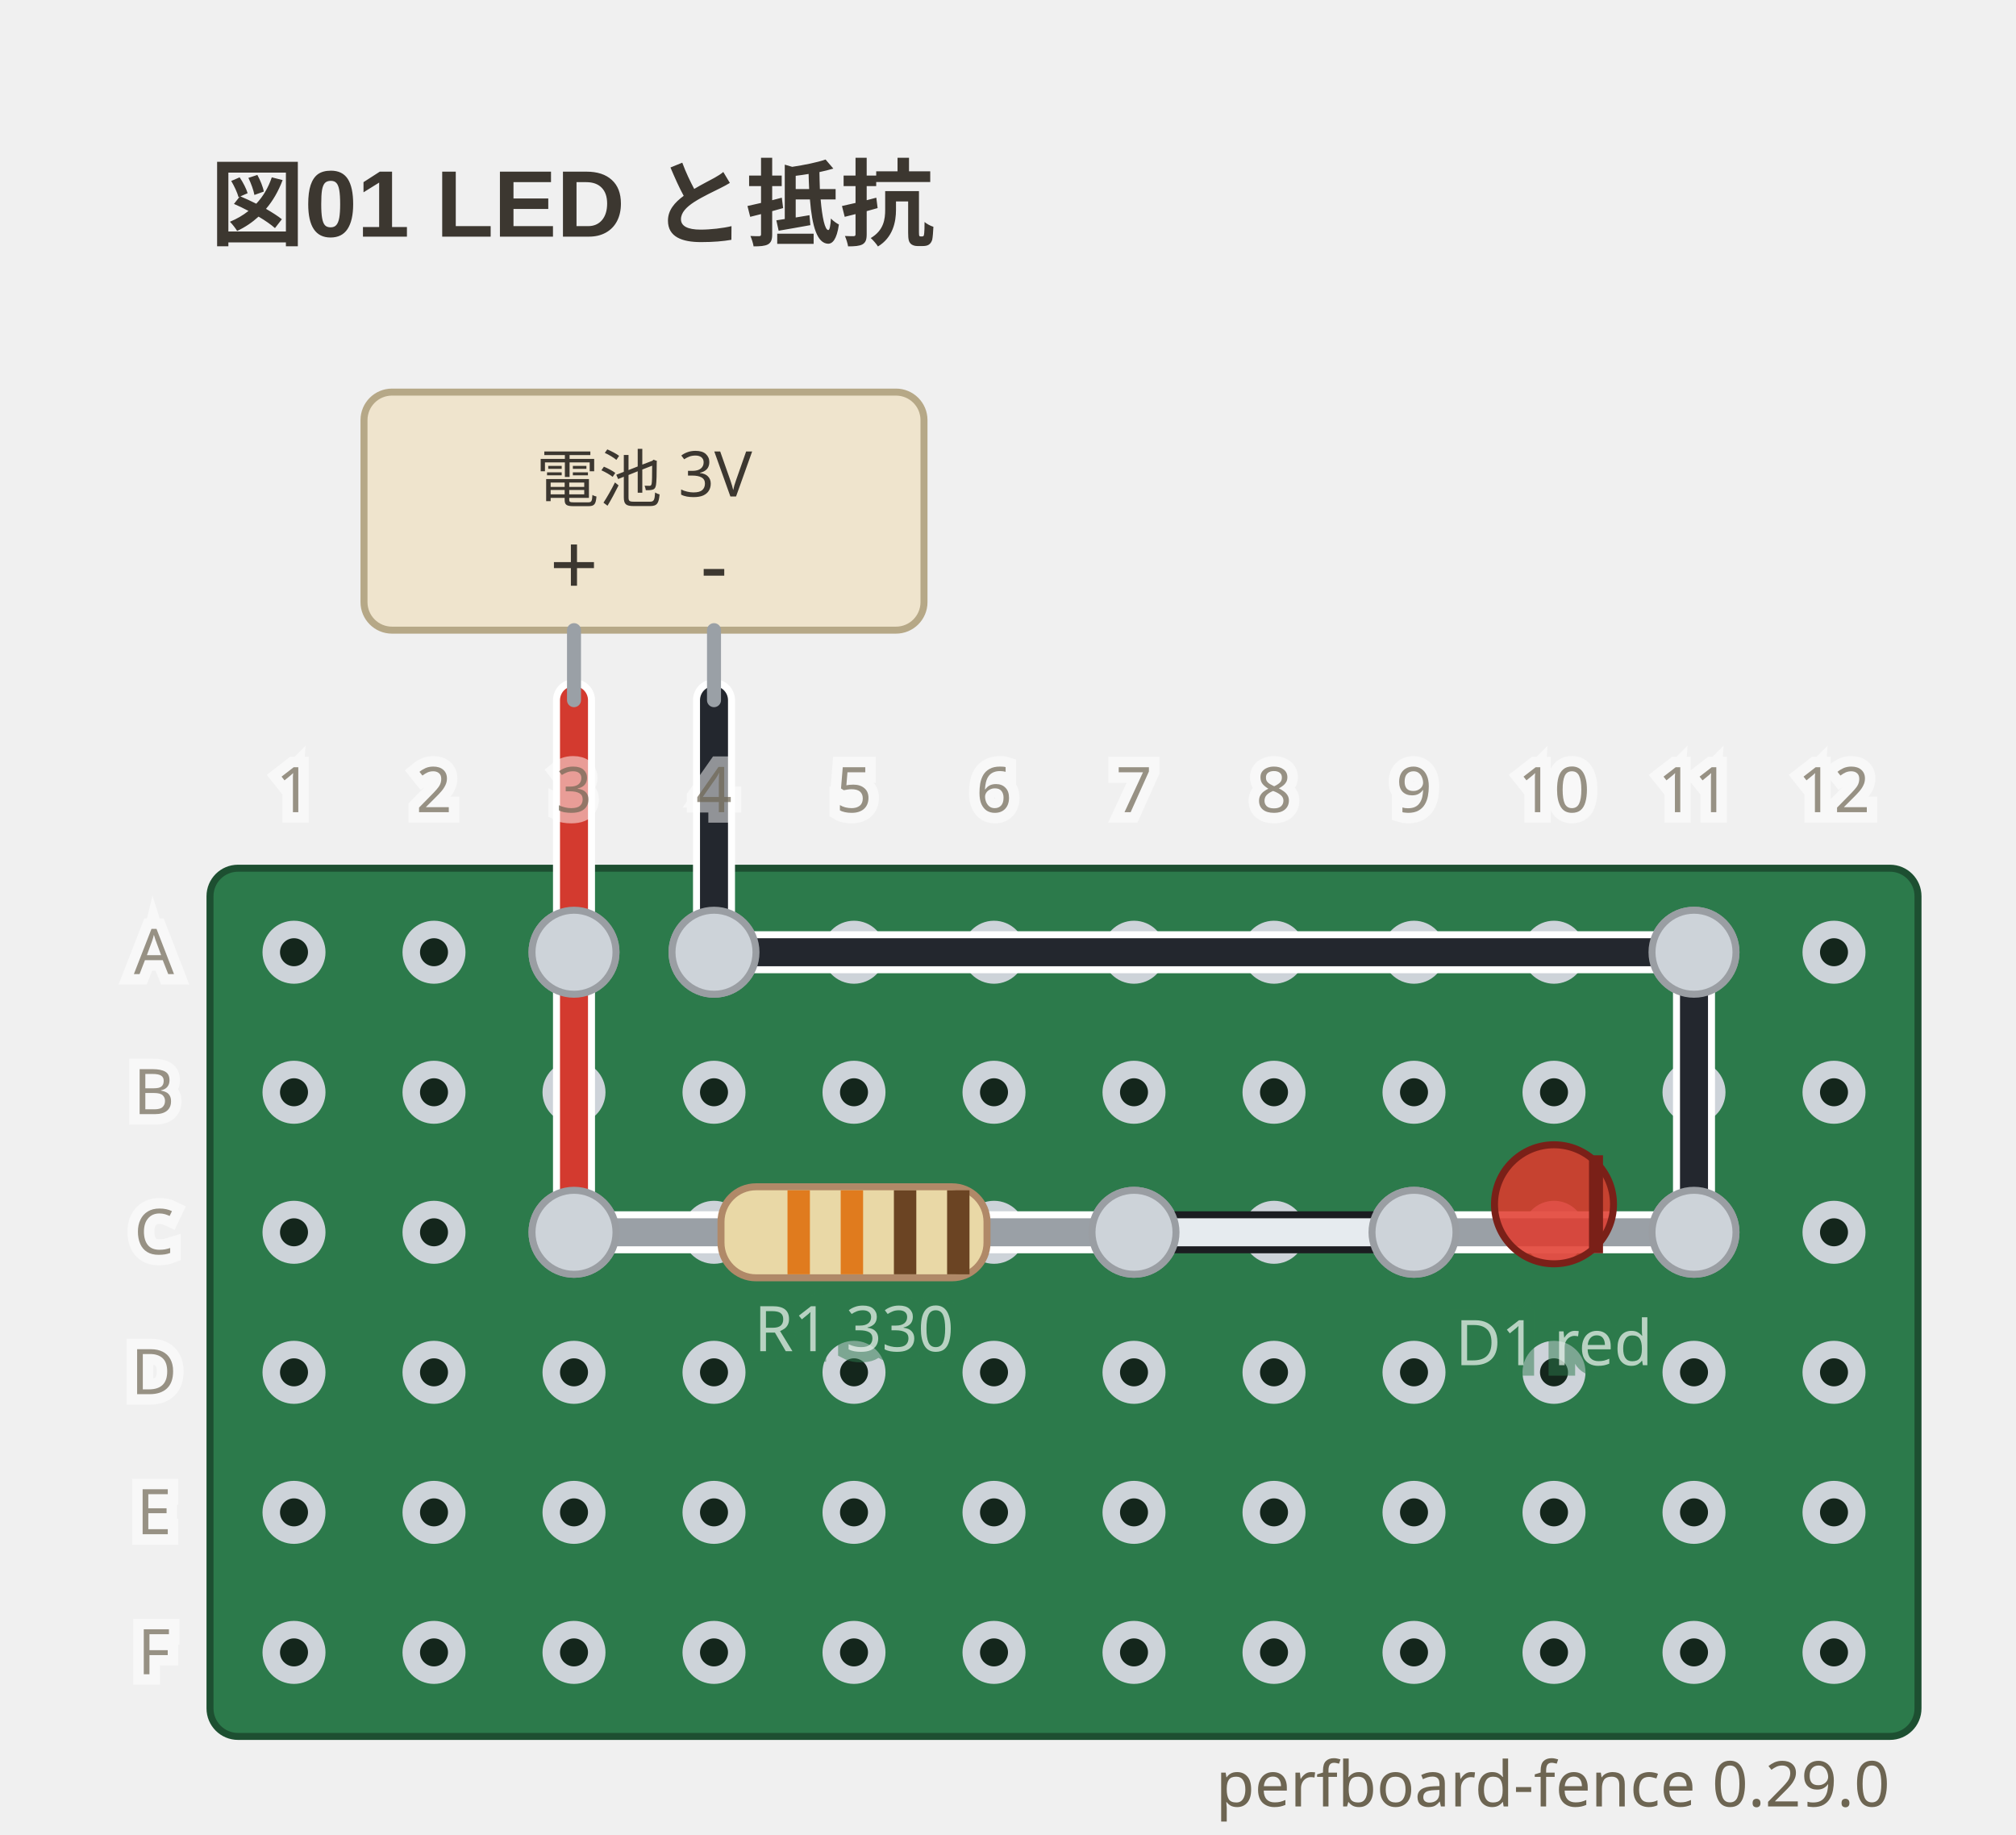
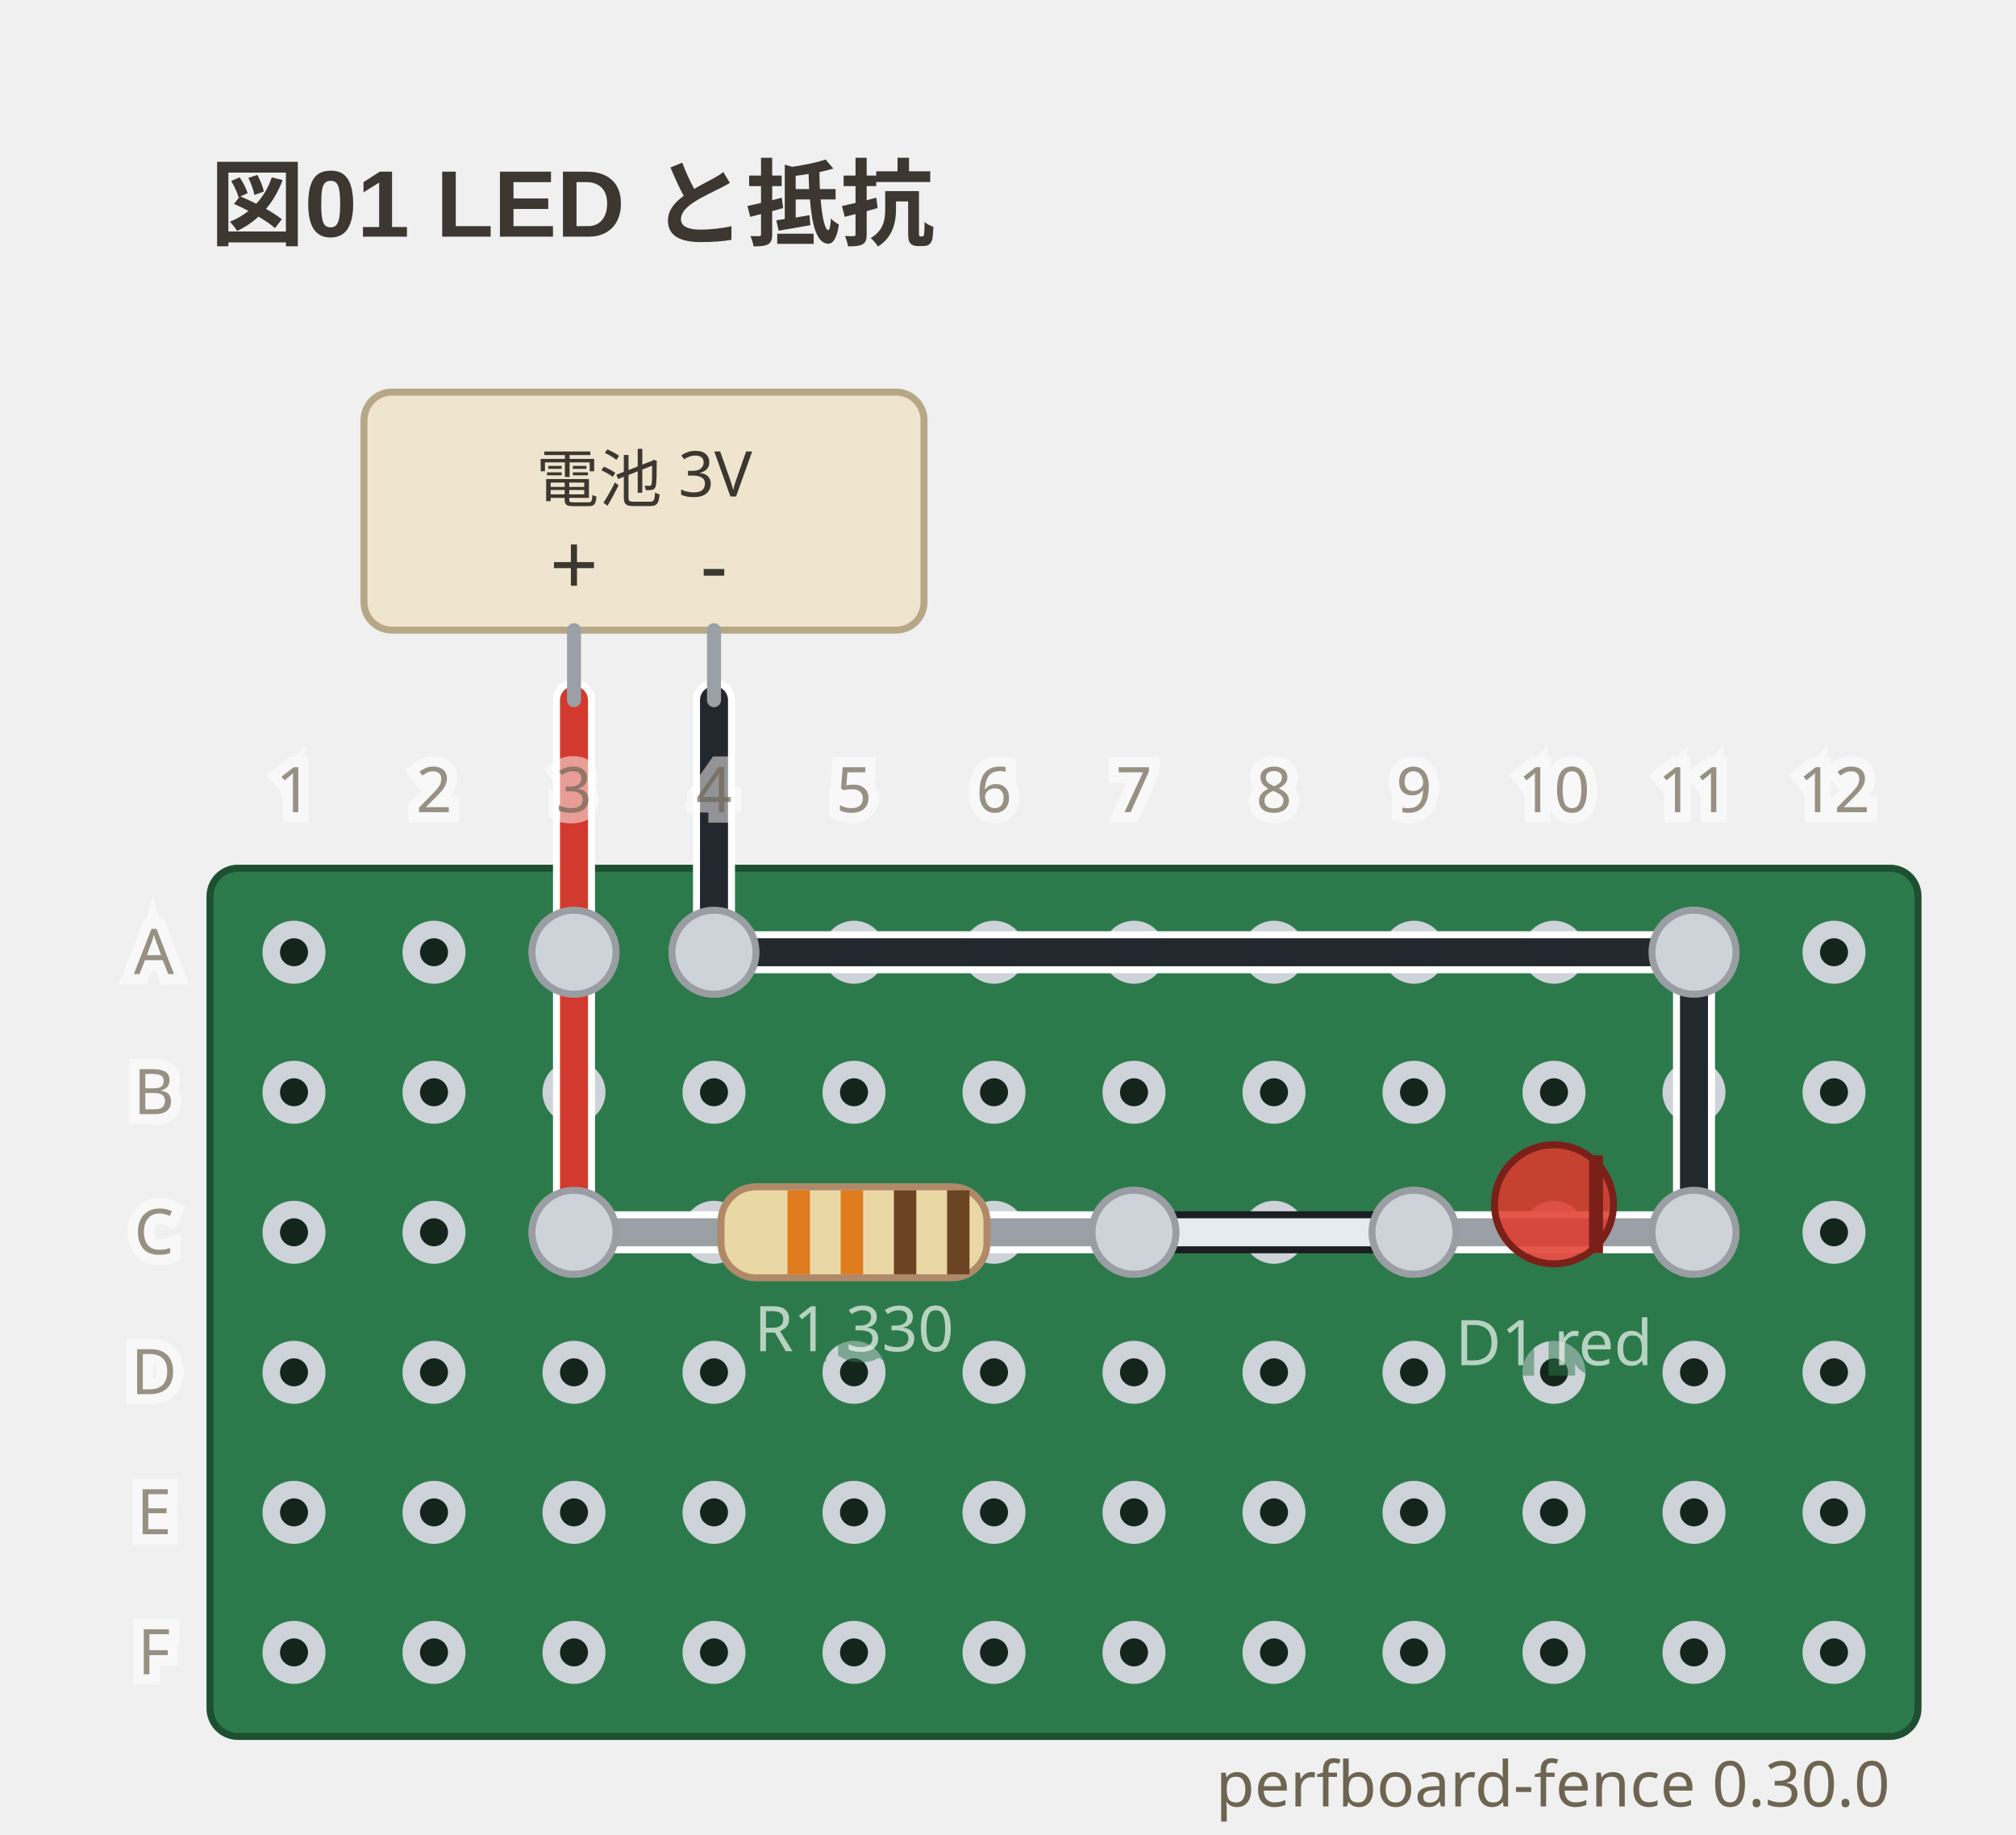
- <svg xmlns="http://www.w3.org/2000/svg" viewBox="0 0 288 262" width="288" height="262" data-perfboard-fence="0.29.0" role="img">
+ <svg xmlns="http://www.w3.org/2000/svg" viewBox="0 0 288 262" width="288" height="262" data-perfboard-fence="0.30.0" role="img">
  <text x="30" y="34" text-anchor="start" font-family="'Segoe UI', 'Helvetica Neue', Arial, 'Noto Sans', 'Hiragino Sans', 'Yu Gothic UI', 'Noto Sans CJK JP', sans-serif" fill="#3c3730" font-size="13.5" font-weight="600">図01 LED と抵抗</text>
  <rect x="30" y="124" width="244" height="124" rx="4" fill="#2c7a4b" stroke="#1d4f31" stroke-width="1" />
  <circle cx="42" cy="136" r="3.25" fill="#14261c" stroke="#cdd3d9" stroke-width="2.5" />
  <circle cx="62" cy="136" r="3.25" fill="#14261c" stroke="#cdd3d9" stroke-width="2.5" />
  <circle cx="82" cy="136" r="3.25" fill="#14261c" stroke="#cdd3d9" stroke-width="2.5" />
  <circle cx="102" cy="136" r="3.25" fill="#14261c" stroke="#cdd3d9" stroke-width="2.5" />
  <circle cx="122" cy="136" r="3.25" fill="#14261c" stroke="#cdd3d9" stroke-width="2.5" />
  <circle cx="142" cy="136" r="3.25" fill="#14261c" stroke="#cdd3d9" stroke-width="2.5" />
  <circle cx="162" cy="136" r="3.25" fill="#14261c" stroke="#cdd3d9" stroke-width="2.5" />
  <circle cx="182" cy="136" r="3.25" fill="#14261c" stroke="#cdd3d9" stroke-width="2.5" />
  <circle cx="202" cy="136" r="3.25" fill="#14261c" stroke="#cdd3d9" stroke-width="2.5" />
  <circle cx="222" cy="136" r="3.25" fill="#14261c" stroke="#cdd3d9" stroke-width="2.5" />
  <circle cx="242" cy="136" r="3.25" fill="#14261c" stroke="#cdd3d9" stroke-width="2.5" />
  <circle cx="262" cy="136" r="3.25" fill="#14261c" stroke="#cdd3d9" stroke-width="2.5" />
  <circle cx="42" cy="156" r="3.25" fill="#14261c" stroke="#cdd3d9" stroke-width="2.5" />
  <circle cx="62" cy="156" r="3.25" fill="#14261c" stroke="#cdd3d9" stroke-width="2.5" />
  <circle cx="82" cy="156" r="3.25" fill="#14261c" stroke="#cdd3d9" stroke-width="2.5" />
  <circle cx="102" cy="156" r="3.25" fill="#14261c" stroke="#cdd3d9" stroke-width="2.5" />
  <circle cx="122" cy="156" r="3.25" fill="#14261c" stroke="#cdd3d9" stroke-width="2.5" />
  <circle cx="142" cy="156" r="3.25" fill="#14261c" stroke="#cdd3d9" stroke-width="2.5" />
  <circle cx="162" cy="156" r="3.25" fill="#14261c" stroke="#cdd3d9" stroke-width="2.5" />
  <circle cx="182" cy="156" r="3.25" fill="#14261c" stroke="#cdd3d9" stroke-width="2.5" />
  <circle cx="202" cy="156" r="3.25" fill="#14261c" stroke="#cdd3d9" stroke-width="2.5" />
  <circle cx="222" cy="156" r="3.25" fill="#14261c" stroke="#cdd3d9" stroke-width="2.5" />
  <circle cx="242" cy="156" r="3.25" fill="#14261c" stroke="#cdd3d9" stroke-width="2.5" />
  <circle cx="262" cy="156" r="3.25" fill="#14261c" stroke="#cdd3d9" stroke-width="2.5" />
  <circle cx="42" cy="176" r="3.25" fill="#14261c" stroke="#cdd3d9" stroke-width="2.5" />
  <circle cx="62" cy="176" r="3.25" fill="#14261c" stroke="#cdd3d9" stroke-width="2.5" />
  <circle cx="82" cy="176" r="3.25" fill="#14261c" stroke="#cdd3d9" stroke-width="2.5" />
  <circle cx="102" cy="176" r="3.25" fill="#14261c" stroke="#cdd3d9" stroke-width="2.5" />
  <circle cx="122" cy="176" r="3.25" fill="#14261c" stroke="#cdd3d9" stroke-width="2.5" />
  <circle cx="142" cy="176" r="3.25" fill="#14261c" stroke="#cdd3d9" stroke-width="2.5" />
  <circle cx="162" cy="176" r="3.25" fill="#14261c" stroke="#cdd3d9" stroke-width="2.5" />
  <circle cx="182" cy="176" r="3.25" fill="#14261c" stroke="#cdd3d9" stroke-width="2.5" />
  <circle cx="202" cy="176" r="3.25" fill="#14261c" stroke="#cdd3d9" stroke-width="2.5" />
  <circle cx="222" cy="176" r="3.25" fill="#14261c" stroke="#cdd3d9" stroke-width="2.5" />
  <circle cx="242" cy="176" r="3.25" fill="#14261c" stroke="#cdd3d9" stroke-width="2.5" />
  <circle cx="262" cy="176" r="3.25" fill="#14261c" stroke="#cdd3d9" stroke-width="2.5" />
  <circle cx="42" cy="196" r="3.25" fill="#14261c" stroke="#cdd3d9" stroke-width="2.5" />
  <circle cx="62" cy="196" r="3.25" fill="#14261c" stroke="#cdd3d9" stroke-width="2.5" />
  <circle cx="82" cy="196" r="3.25" fill="#14261c" stroke="#cdd3d9" stroke-width="2.5" />
  <circle cx="102" cy="196" r="3.25" fill="#14261c" stroke="#cdd3d9" stroke-width="2.5" />
  <circle cx="122" cy="196" r="3.25" fill="#14261c" stroke="#cdd3d9" stroke-width="2.5" />
  <circle cx="142" cy="196" r="3.25" fill="#14261c" stroke="#cdd3d9" stroke-width="2.5" />
  <circle cx="162" cy="196" r="3.25" fill="#14261c" stroke="#cdd3d9" stroke-width="2.5" />
  <circle cx="182" cy="196" r="3.25" fill="#14261c" stroke="#cdd3d9" stroke-width="2.5" />
  <circle cx="202" cy="196" r="3.25" fill="#14261c" stroke="#cdd3d9" stroke-width="2.5" />
  <circle cx="222" cy="196" r="3.25" fill="#14261c" stroke="#cdd3d9" stroke-width="2.5" />
  <circle cx="242" cy="196" r="3.25" fill="#14261c" stroke="#cdd3d9" stroke-width="2.5" />
  <circle cx="262" cy="196" r="3.25" fill="#14261c" stroke="#cdd3d9" stroke-width="2.5" />
  <circle cx="42" cy="216" r="3.25" fill="#14261c" stroke="#cdd3d9" stroke-width="2.5" />
  <circle cx="62" cy="216" r="3.25" fill="#14261c" stroke="#cdd3d9" stroke-width="2.5" />
  <circle cx="82" cy="216" r="3.25" fill="#14261c" stroke="#cdd3d9" stroke-width="2.5" />
  <circle cx="102" cy="216" r="3.25" fill="#14261c" stroke="#cdd3d9" stroke-width="2.5" />
  <circle cx="122" cy="216" r="3.25" fill="#14261c" stroke="#cdd3d9" stroke-width="2.5" />
  <circle cx="142" cy="216" r="3.25" fill="#14261c" stroke="#cdd3d9" stroke-width="2.5" />
  <circle cx="162" cy="216" r="3.25" fill="#14261c" stroke="#cdd3d9" stroke-width="2.5" />
  <circle cx="182" cy="216" r="3.25" fill="#14261c" stroke="#cdd3d9" stroke-width="2.5" />
  <circle cx="202" cy="216" r="3.25" fill="#14261c" stroke="#cdd3d9" stroke-width="2.5" />
  <circle cx="222" cy="216" r="3.25" fill="#14261c" stroke="#cdd3d9" stroke-width="2.5" />
  <circle cx="242" cy="216" r="3.25" fill="#14261c" stroke="#cdd3d9" stroke-width="2.5" />
  <circle cx="262" cy="216" r="3.25" fill="#14261c" stroke="#cdd3d9" stroke-width="2.5" />
  <circle cx="42" cy="236" r="3.25" fill="#14261c" stroke="#cdd3d9" stroke-width="2.5" />
  <circle cx="62" cy="236" r="3.25" fill="#14261c" stroke="#cdd3d9" stroke-width="2.5" />
  <circle cx="82" cy="236" r="3.25" fill="#14261c" stroke="#cdd3d9" stroke-width="2.5" />
  <circle cx="102" cy="236" r="3.25" fill="#14261c" stroke="#cdd3d9" stroke-width="2.5" />
  <circle cx="122" cy="236" r="3.25" fill="#14261c" stroke="#cdd3d9" stroke-width="2.5" />
  <circle cx="142" cy="236" r="3.25" fill="#14261c" stroke="#cdd3d9" stroke-width="2.5" />
  <circle cx="162" cy="236" r="3.25" fill="#14261c" stroke="#cdd3d9" stroke-width="2.5" />
  <circle cx="182" cy="236" r="3.25" fill="#14261c" stroke="#cdd3d9" stroke-width="2.5" />
  <circle cx="202" cy="236" r="3.25" fill="#14261c" stroke="#cdd3d9" stroke-width="2.5" />
  <circle cx="222" cy="236" r="3.25" fill="#14261c" stroke="#cdd3d9" stroke-width="2.5" />
  <circle cx="242" cy="236" r="3.25" fill="#14261c" stroke="#cdd3d9" stroke-width="2.5" />
  <circle cx="262" cy="236" r="3.25" fill="#14261c" stroke="#cdd3d9" stroke-width="2.5" />
  <circle cx="82" cy="176" r="6" fill="#cdd3d9" stroke="#9a9ea3" stroke-width="1" />
  <circle cx="162" cy="176" r="6" fill="#cdd3d9" stroke="#9a9ea3" stroke-width="1" />
  <circle cx="202" cy="176" r="6" fill="#cdd3d9" stroke="#9a9ea3" stroke-width="1" />
  <circle cx="242" cy="176" r="6" fill="#cdd3d9" stroke="#9a9ea3" stroke-width="1" />
  <circle cx="82" cy="136" r="6" fill="#cdd3d9" stroke="#9a9ea3" stroke-width="1" />
  <circle cx="102" cy="136" r="6" fill="#cdd3d9" stroke="#9a9ea3" stroke-width="1" />
  <circle cx="242" cy="136" r="6" fill="#cdd3d9" stroke="#9a9ea3" stroke-width="1" />
  <line x1="82" y1="136" x2="82" y2="176" class="cf-wire-outline" stroke="#ffffff" stroke-width="6" stroke-linecap="round" pointer-events="none" />
  <line x1="162" y1="176" x2="202" y2="176" class="cf-wire-outline" stroke="#1b1d21" stroke-width="6" stroke-linecap="round" pointer-events="none" />
  <line x1="102" y1="136" x2="242" y2="136" class="cf-wire-outline" stroke="#ffffff" stroke-width="6" stroke-linecap="round" pointer-events="none" />
  <line x1="242" y1="136" x2="242" y2="176" class="cf-wire-outline" stroke="#ffffff" stroke-width="6" stroke-linecap="round" pointer-events="none" />
  <line x1="82" y1="136" x2="82" y2="176" stroke="#d33a2f" stroke-width="4" stroke-linecap="round" stroke-opacity="1" />
  <line x1="162" y1="176" x2="202" y2="176" stroke="#e6ebef" stroke-width="4" stroke-linecap="round" stroke-opacity="1" />
  <line x1="102" y1="136" x2="242" y2="136" stroke="#23272e" stroke-width="4" stroke-linecap="round" stroke-opacity="1" />
  <line x1="242" y1="136" x2="242" y2="176" stroke="#23272e" stroke-width="4" stroke-linecap="round" stroke-opacity="1" />
  <line x1="82" y1="100" x2="82" y2="136" class="cf-wire-outline" stroke="#ffffff" stroke-width="6" stroke-linecap="round" pointer-events="none" />
  <line x1="102" y1="100" x2="102" y2="136" class="cf-wire-outline" stroke="#ffffff" stroke-width="6" stroke-linecap="round" pointer-events="none" />
  <line x1="82" y1="100" x2="82" y2="136" stroke="#d33a2f" stroke-width="4" stroke-linecap="round" stroke-opacity="1" />
  <line x1="102" y1="100" x2="102" y2="136" stroke="#23272e" stroke-width="4" stroke-linecap="round" stroke-opacity="1" />
  <rect x="52" y="56" width="80" height="34" rx="4" fill="#efe4cd" stroke="#b6a887" stroke-width="1" />
  <line x1="82" y1="90" x2="82" y2="100" stroke="#9aa0a6" stroke-width="2" stroke-linecap="round" />
  <text x="82" y="85" text-anchor="middle" font-family="ui-sans-serif, system-ui, sans-serif" fill="#3c3730" font-size="12.15">+</text>
  <line x1="102" y1="90" x2="102" y2="100" stroke="#9aa0a6" stroke-width="2" stroke-linecap="round" />
  <text x="102" y="85" text-anchor="middle" font-family="ui-sans-serif, system-ui, sans-serif" fill="#3c3730" font-size="12.15">-</text>
  <text x="92" y="68.5" text-anchor="middle" font-family="ui-sans-serif, system-ui, sans-serif" fill="#3c3730" font-size="9" dominant-baseline="middle">電池 3V</text>
  <line x1="82" y1="176" x2="162" y2="176" stroke-linecap="round" stroke="#ffffff" stroke-width="6" />
  <line x1="82" y1="176" x2="162" y2="176" stroke-linecap="round" stroke="#9aa0a6" stroke-width="4" />
  <g transform="translate(122 176) rotate(0)">
    <rect x="-19" y="-6.5" width="38" height="13" rx="5" fill="#e9d8a6" stroke="#b08968" />
    <rect x="-9.5" y="-6" width="3.2" height="12" fill="#e07b1e" />
    <rect x="-1.9" y="-6" width="3.2" height="12" fill="#e07b1e" />
    <rect x="5.7" y="-6" width="3.2" height="12" fill="#6b4423" />
    <rect x="13.3" y="-6" width="3.2" height="12" fill="#6b4423" />
  </g>
  <text x="122" y="192.98" text-anchor="middle" font-family="ui-sans-serif, system-ui, sans-serif" stroke="#2c7a4b" stroke-width="3" fill="#2c7a4b" font-size="9" opacity="0.5" aria-hidden="true">R1 330</text>
  <text x="122" y="192.98" text-anchor="middle" font-family="ui-sans-serif, system-ui, sans-serif" fill="#f4f8f5" font-size="9" opacity="0.7">R1 330</text>
  <line x1="202" y1="176" x2="242" y2="176" stroke-linecap="round" stroke="#ffffff" stroke-width="6" />
  <line x1="202" y1="176" x2="242" y2="176" stroke-linecap="round" stroke="#9aa0a6" stroke-width="4" />
  <g transform="translate(222 176) rotate(0)">
    <circle cx="0" cy="-4" r="8.5" fill="#e0392c" fill-opacity="0.85" stroke="#7a2018" />
    <line x1="6" y1="-11" x2="6" y2="3" stroke="#7a2018" stroke-width="2" />
  </g>
  <text x="222" y="194.98" text-anchor="middle" font-family="ui-sans-serif, system-ui, sans-serif" stroke="#2c7a4b" stroke-width="3" fill="#2c7a4b" font-size="9" opacity="0.5" aria-hidden="true">D1 red</text>
  <text x="222" y="194.98" text-anchor="middle" font-family="ui-sans-serif, system-ui, sans-serif" fill="#f4f8f5" font-size="9" opacity="0.7">D1 red</text>
  <clipPath id="pf-lead-R1-122-176">
    <rect x="91" y="170.5" width="62" height="11" transform="rotate(0 122 176)" />
  </clipPath>
  <g clip-path="url(#pf-lead-R1-122-176)">
    <line x1="82" y1="136" x2="82" y2="176" class="cf-wire-outline" stroke="#ffffff" stroke-width="6" stroke-linecap="round" pointer-events="none" />
    <line x1="162" y1="176" x2="202" y2="176" class="cf-wire-outline" stroke="#1b1d21" stroke-width="6" stroke-linecap="round" pointer-events="none" />
    <line x1="82" y1="136" x2="82" y2="176" stroke="#d33a2f" stroke-width="4" stroke-linecap="round" stroke-opacity="1" />
    <line x1="162" y1="176" x2="202" y2="176" stroke="#e6ebef" stroke-width="4" stroke-linecap="round" stroke-opacity="1" />
  </g>
  <clipPath id="pf-lead-D1-222-176">
    <rect x="215.5" y="169.5" width="13" height="13" transform="rotate(0 222 176)" />
  </clipPath>
  <g clip-path="url(#pf-lead-D1-222-176)">
    <line x1="162" y1="176" x2="202" y2="176" class="cf-wire-outline" stroke="#1b1d21" stroke-width="6" stroke-linecap="round" pointer-events="none" />
    <line x1="242" y1="136" x2="242" y2="176" class="cf-wire-outline" stroke="#ffffff" stroke-width="6" stroke-linecap="round" pointer-events="none" />
    <line x1="162" y1="176" x2="202" y2="176" stroke="#e6ebef" stroke-width="4" stroke-linecap="round" stroke-opacity="1" />
    <line x1="242" y1="136" x2="242" y2="176" stroke="#23272e" stroke-width="4" stroke-linecap="round" stroke-opacity="1" />
  </g>
  <circle cx="82" cy="176" r="6" fill="#cdd3d9" stroke="#9a9ea3" stroke-width="1" />
  <circle cx="162" cy="176" r="6" fill="#cdd3d9" stroke="#9a9ea3" stroke-width="1" />
  <circle cx="202" cy="176" r="6" fill="#cdd3d9" stroke="#9a9ea3" stroke-width="1" />
  <circle cx="242" cy="176" r="6" fill="#cdd3d9" stroke="#9a9ea3" stroke-width="1" />
  <circle cx="82" cy="136" r="6" fill="#cdd3d9" stroke="#9a9ea3" stroke-width="1" />
  <circle cx="102" cy="136" r="6" fill="#cdd3d9" stroke="#9a9ea3" stroke-width="1" />
  <circle cx="242" cy="136" r="6" fill="#cdd3d9" stroke="#9a9ea3" stroke-width="1" />
  <text x="22" y="136" text-anchor="middle" font-family="ui-sans-serif, system-ui, sans-serif" stroke="#ffffff" stroke-width="3" fill="#ffffff" font-size="9" dominant-baseline="middle" opacity="0.5" aria-hidden="true">A</text>
  <text x="22" y="136" text-anchor="middle" font-family="ui-sans-serif, system-ui, sans-serif" fill="#6d6552" font-size="9" dominant-baseline="middle" opacity="0.7">A</text>
  <text x="22" y="156" text-anchor="middle" font-family="ui-sans-serif, system-ui, sans-serif" stroke="#ffffff" stroke-width="3" fill="#ffffff" font-size="9" dominant-baseline="middle" opacity="0.5" aria-hidden="true">B</text>
  <text x="22" y="156" text-anchor="middle" font-family="ui-sans-serif, system-ui, sans-serif" fill="#6d6552" font-size="9" dominant-baseline="middle" opacity="0.7">B</text>
  <text x="22" y="176" text-anchor="middle" font-family="ui-sans-serif, system-ui, sans-serif" stroke="#ffffff" stroke-width="3" fill="#ffffff" font-size="9" dominant-baseline="middle" opacity="0.5" aria-hidden="true">C</text>
  <text x="22" y="176" text-anchor="middle" font-family="ui-sans-serif, system-ui, sans-serif" fill="#6d6552" font-size="9" dominant-baseline="middle" opacity="0.7">C</text>
  <text x="22" y="196" text-anchor="middle" font-family="ui-sans-serif, system-ui, sans-serif" stroke="#ffffff" stroke-width="3" fill="#ffffff" font-size="9" dominant-baseline="middle" opacity="0.5" aria-hidden="true">D</text>
  <text x="22" y="196" text-anchor="middle" font-family="ui-sans-serif, system-ui, sans-serif" fill="#6d6552" font-size="9" dominant-baseline="middle" opacity="0.7">D</text>
  <text x="22" y="216" text-anchor="middle" font-family="ui-sans-serif, system-ui, sans-serif" stroke="#ffffff" stroke-width="3" fill="#ffffff" font-size="9" dominant-baseline="middle" opacity="0.5" aria-hidden="true">E</text>
  <text x="22" y="216" text-anchor="middle" font-family="ui-sans-serif, system-ui, sans-serif" fill="#6d6552" font-size="9" dominant-baseline="middle" opacity="0.7">E</text>
  <text x="22" y="236" text-anchor="middle" font-family="ui-sans-serif, system-ui, sans-serif" stroke="#ffffff" stroke-width="3" fill="#ffffff" font-size="9" dominant-baseline="middle" opacity="0.5" aria-hidden="true">F</text>
  <text x="22" y="236" text-anchor="middle" font-family="ui-sans-serif, system-ui, sans-serif" fill="#6d6552" font-size="9" dominant-baseline="middle" opacity="0.7">F</text>
  <text x="42" y="116" text-anchor="middle" font-family="ui-sans-serif, system-ui, sans-serif" stroke="#ffffff" stroke-width="3" fill="#ffffff" font-size="9" opacity="0.5" aria-hidden="true">1</text>
  <text x="42" y="116" text-anchor="middle" font-family="ui-sans-serif, system-ui, sans-serif" fill="#6d6552" font-size="9" opacity="0.7">1</text>
  <text x="62" y="116" text-anchor="middle" font-family="ui-sans-serif, system-ui, sans-serif" stroke="#ffffff" stroke-width="3" fill="#ffffff" font-size="9" opacity="0.5" aria-hidden="true">2</text>
  <text x="62" y="116" text-anchor="middle" font-family="ui-sans-serif, system-ui, sans-serif" fill="#6d6552" font-size="9" opacity="0.7">2</text>
  <text x="82" y="116" text-anchor="middle" font-family="ui-sans-serif, system-ui, sans-serif" stroke="#ffffff" stroke-width="3" fill="#ffffff" font-size="9" opacity="0.5" aria-hidden="true">3</text>
  <text x="82" y="116" text-anchor="middle" font-family="ui-sans-serif, system-ui, sans-serif" fill="#6d6552" font-size="9" opacity="0.7">3</text>
  <text x="102" y="116" text-anchor="middle" font-family="ui-sans-serif, system-ui, sans-serif" stroke="#ffffff" stroke-width="3" fill="#ffffff" font-size="9" opacity="0.5" aria-hidden="true">4</text>
  <text x="102" y="116" text-anchor="middle" font-family="ui-sans-serif, system-ui, sans-serif" fill="#6d6552" font-size="9" opacity="0.7">4</text>
  <text x="122" y="116" text-anchor="middle" font-family="ui-sans-serif, system-ui, sans-serif" stroke="#ffffff" stroke-width="3" fill="#ffffff" font-size="9" opacity="0.5" aria-hidden="true">5</text>
  <text x="122" y="116" text-anchor="middle" font-family="ui-sans-serif, system-ui, sans-serif" fill="#6d6552" font-size="9" opacity="0.7">5</text>
  <text x="142" y="116" text-anchor="middle" font-family="ui-sans-serif, system-ui, sans-serif" stroke="#ffffff" stroke-width="3" fill="#ffffff" font-size="9" opacity="0.5" aria-hidden="true">6</text>
  <text x="142" y="116" text-anchor="middle" font-family="ui-sans-serif, system-ui, sans-serif" fill="#6d6552" font-size="9" opacity="0.7">6</text>
  <text x="162" y="116" text-anchor="middle" font-family="ui-sans-serif, system-ui, sans-serif" stroke="#ffffff" stroke-width="3" fill="#ffffff" font-size="9" opacity="0.5" aria-hidden="true">7</text>
  <text x="162" y="116" text-anchor="middle" font-family="ui-sans-serif, system-ui, sans-serif" fill="#6d6552" font-size="9" opacity="0.7">7</text>
  <text x="182" y="116" text-anchor="middle" font-family="ui-sans-serif, system-ui, sans-serif" stroke="#ffffff" stroke-width="3" fill="#ffffff" font-size="9" opacity="0.5" aria-hidden="true">8</text>
  <text x="182" y="116" text-anchor="middle" font-family="ui-sans-serif, system-ui, sans-serif" fill="#6d6552" font-size="9" opacity="0.7">8</text>
  <text x="202" y="116" text-anchor="middle" font-family="ui-sans-serif, system-ui, sans-serif" stroke="#ffffff" stroke-width="3" fill="#ffffff" font-size="9" opacity="0.5" aria-hidden="true">9</text>
  <text x="202" y="116" text-anchor="middle" font-family="ui-sans-serif, system-ui, sans-serif" fill="#6d6552" font-size="9" opacity="0.7">9</text>
  <text x="222" y="116" text-anchor="middle" font-family="ui-sans-serif, system-ui, sans-serif" stroke="#ffffff" stroke-width="3" fill="#ffffff" font-size="9" opacity="0.5" aria-hidden="true">10</text>
  <text x="222" y="116" text-anchor="middle" font-family="ui-sans-serif, system-ui, sans-serif" fill="#6d6552" font-size="9" opacity="0.7">10</text>
  <text x="242" y="116" text-anchor="middle" font-family="ui-sans-serif, system-ui, sans-serif" stroke="#ffffff" stroke-width="3" fill="#ffffff" font-size="9" opacity="0.5" aria-hidden="true">11</text>
  <text x="242" y="116" text-anchor="middle" font-family="ui-sans-serif, system-ui, sans-serif" fill="#6d6552" font-size="9" opacity="0.7">11</text>
  <text x="262" y="116" text-anchor="middle" font-family="ui-sans-serif, system-ui, sans-serif" stroke="#ffffff" stroke-width="3" fill="#ffffff" font-size="9" opacity="0.5" aria-hidden="true">12</text>
  <text x="262" y="116" text-anchor="middle" font-family="ui-sans-serif, system-ui, sans-serif" fill="#6d6552" font-size="9" opacity="0.7">12</text>
-   <text x="270" y="258" text-anchor="end" font-family="ui-sans-serif, system-ui, sans-serif" fill="#6d6552" font-size="9">perfboard-fence 0.29.0</text>
+   <text x="270" y="258" text-anchor="end" font-family="ui-sans-serif, system-ui, sans-serif" fill="#6d6552" font-size="9">perfboard-fence 0.30.0</text>
</svg>
